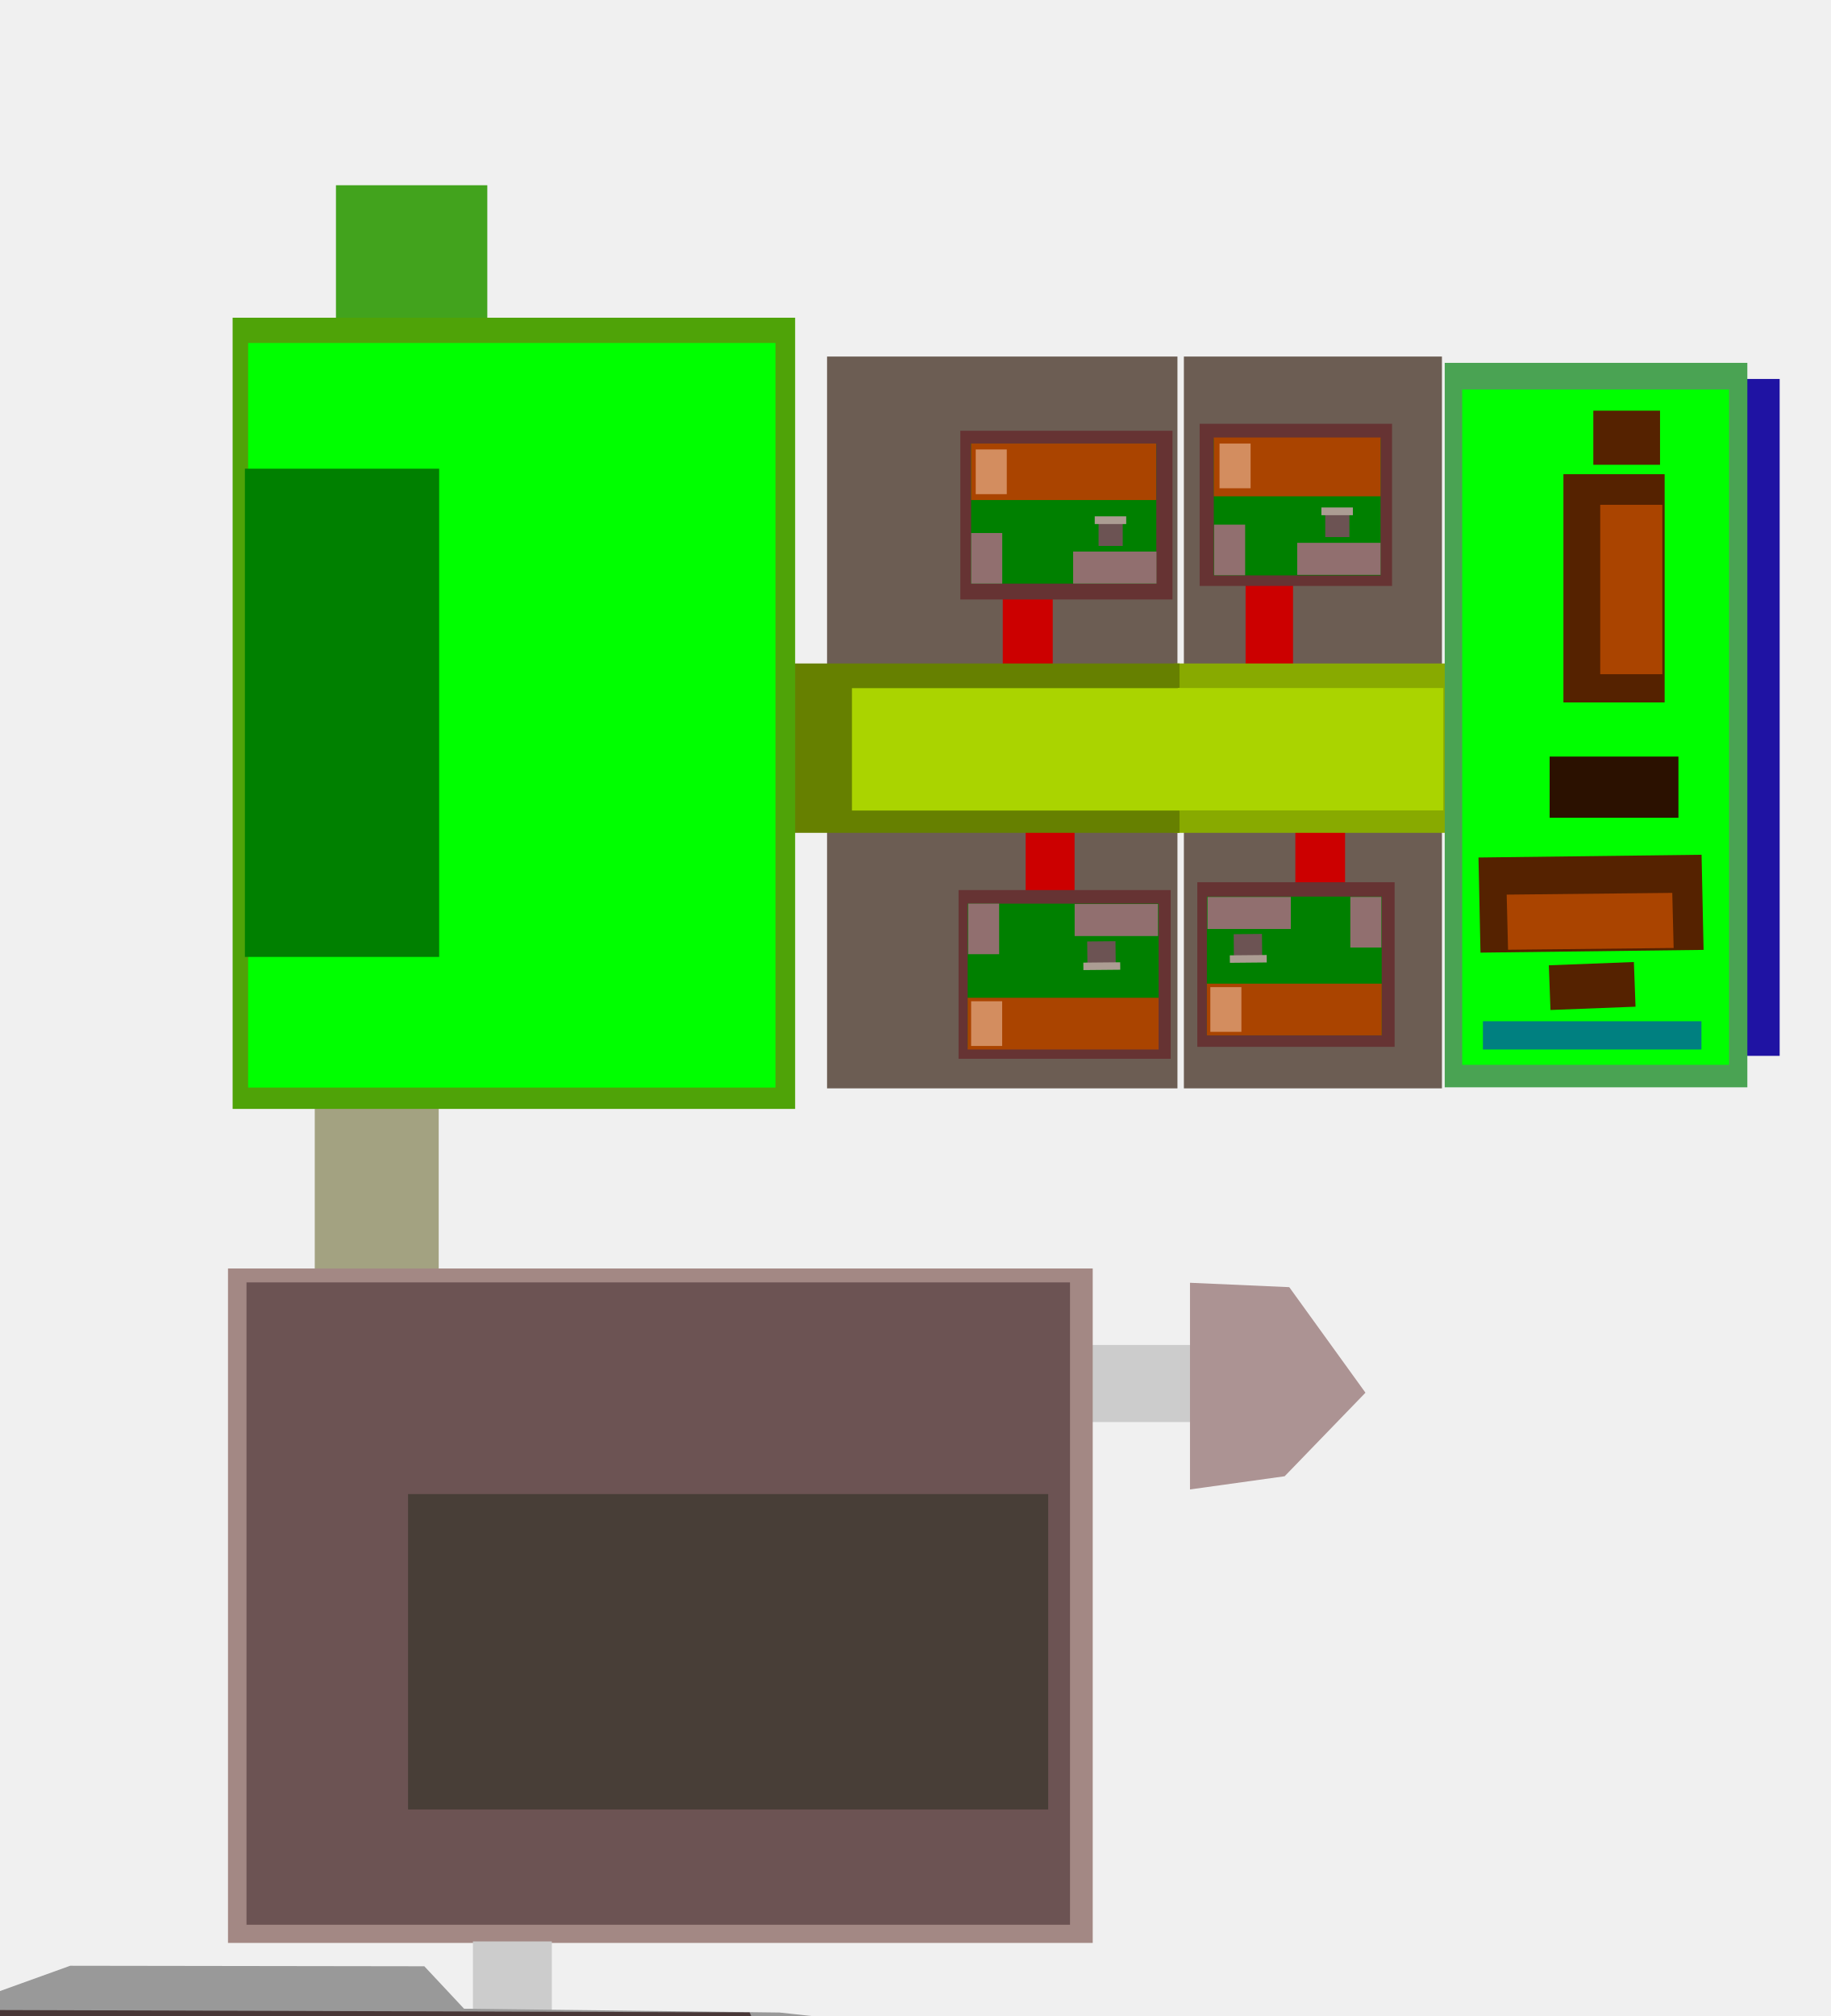
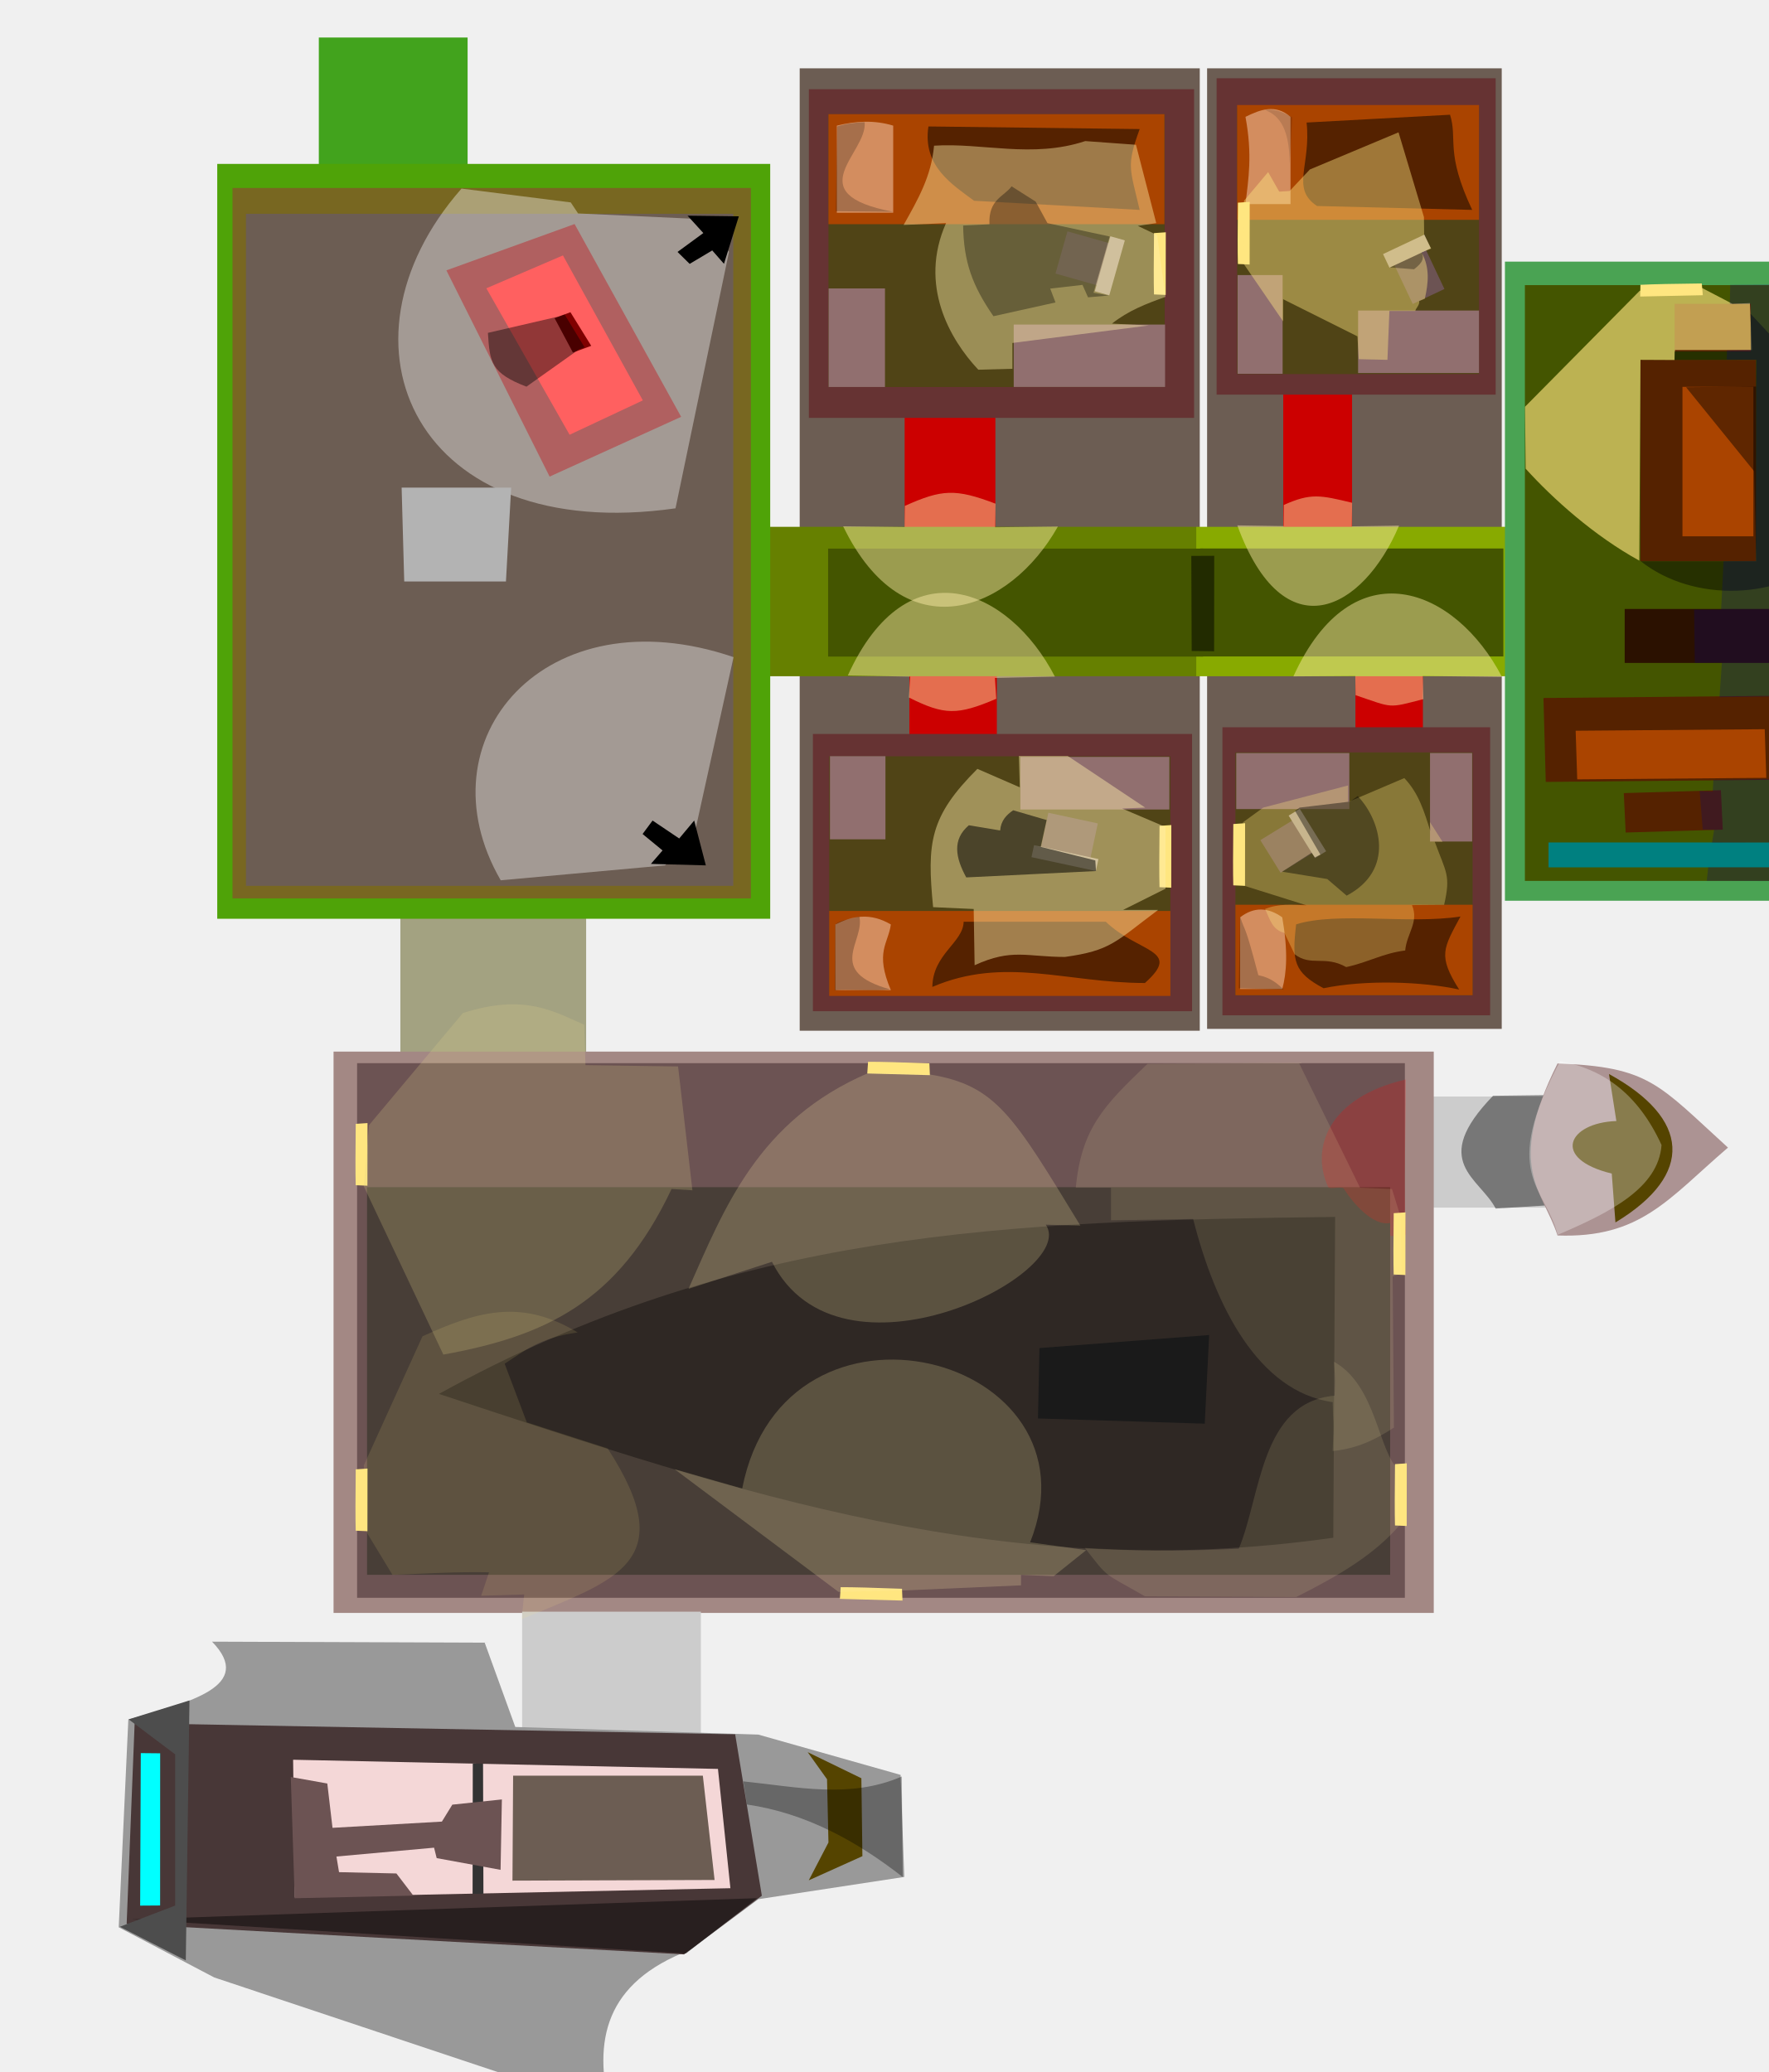
<svg xmlns="http://www.w3.org/2000/svg" height="100%" width="100%" version="1.1" id="svg2985">
  <defs id="defs3038" />
-   <path style="fill:#cccccc;stroke:none" d="M257.724 343.253L289.268 343.253L289.268 324.648L257.724 324.648L257.724 343.253" id="RLS BOHR 2-entry" />
-   <path id="RLS BOHR 2" d="M287.289 309.632L287.289 359.519L310.143 356.334L329.651 336.167L311.257 310.693L287.289 309.632" style="fill:#ac9393;stroke:none" />
-   <path style="fill:#a3a281;stroke:none" d="M75.99 306.563L105.911 306.563L105.911 266.113L75.99 266.113L75.99 306.563" id="hangar-entry" />
-   <path style="fill:#a38884;stroke:none" d="M55.044 468.978L263.806 468.978L263.806 306.188L55.044 306.188L55.044 468.978" id="hangar-walls" />
-   <path style="fill:#6c5353;stroke:none" d="M59.511 464.587L258.325 464.587L258.325 309.543L59.511 309.543L59.511 464.587" id="hangar" />
-   <path id="hangar-pit" d="M98.514 360.635L253.057 360.635L253.057 436.76L98.514 436.76L98.514 360.635" style="fill:#483e37;fill-opacity:1;fill-rule:nonzero;stroke:none" />
-   <path style="fill:#6c5d53;fill-opacity:1;fill-rule:nonzero;stroke:none" d="M285.816 86.062L348.112 86.062L348.112 262.706L285.816 262.706L285.816 86.062" id="dorms 2-shielding" />
-   <path id="dorms 1-shielding" d="M199.67 86.062L284.262 86.062L284.262 262.706L199.67 262.706L199.67 86.062" style="fill:#6c5d53;fill-opacity:1;fill-rule:nonzero;stroke:none" />
-   <path style="fill:#cc0000;stroke:none" d="M312.726 217.529L324.729 217.529L324.729 198.952L312.726 198.952L312.726 217.529" id="pod 4-entry" />
-   <path id="pod 2-entry" d="M247.61 219.702L259.424 219.702L259.424 198.958L247.61 198.958L247.61 219.702" style="fill:#cc0000;stroke:none" />
-   <path style="fill:#cc0000;stroke:none" d="M300.711 160.811L312.166 160.811L312.166 138.293L300.711 138.293L300.711 160.811" id="pod 3-entry" />
-   <path style="fill:#88aa00;stroke:none" d="M283.472 201.026L361.234 201.026L361.234 160.147L283.472 160.147L283.472 201.026" id="dorms 2" />
-   <path style="fill:#cccccc;stroke:none" d="M114.173 489.397L133.221 489.397L133.221 468.621L114.173 468.621L114.173 489.397" id="LSS DAEDALUS-entry" />
-   <path style="fill:#999999;stroke:none" d="M141.738 531.331L166.752 511.962L188.232 505.78L233.997 503.074L232.851 490.676L188.232 485.78L112.029 484.855L102.439 474.613L16.945 474.49L-9.304 483.946L-12.319 509.191L17.642 515.287" id="LSS DAEDALUS" />
-   <path style="fill:#1f13a3;stroke:none" d="M369.734 254.859L429.648 254.859L429.648 91.472L369.734 91.472L369.734 254.859" id="lounge-window" />
-   <path style="fill:#cc0000;stroke:none" d="M242.088 162.987L254.156 162.987L254.156 140.462L242.088 140.462L242.088 162.987" id="pod 1-entry" />
-   <path style="fill:#663333;stroke:none" d="M231.415 255.566L282.636 255.566L282.636 214.845L231.415 214.845L231.415 255.566" id="path3203" />
-   <path style="fill:#663333;stroke:none" d="M289.058 252.683L336.693 252.683L336.693 212.954L289.058 212.954L289.058 252.683" id="path3205" />
-   <path style="fill:#663333;stroke:none" d="M289.62 141.429L336.073 141.429L336.073 102.29L289.62 102.29L289.62 141.429" id="path3201" />
-   <path style="fill:#663333;stroke:none" d="M231.844 144.696L283.065 144.696L283.065 103.974L231.844 103.974L231.844 144.696" id="path3199" />
-   <path style="fill:#4aa353;stroke:none" d="M348.79 262.453L421.847 262.453L421.847 87.584L348.79 87.584L348.79 262.453" id="path3209" />
-   <path style="fill:#668000;stroke:none" d="M187.68 201.026L284.755 201.026L284.755 160.147L187.68 160.147L187.68 201.026" id="dorms 1" />
-   <path style="fill:#42a31d;stroke:none" d="M81.108 77.876L117.645 77.876L117.645 44.715L81.108 44.715L81.108 77.876" id="elevator 1" />
-   <path style="fill:#4fa308;stroke:none" d="M56.16 267.665L191.963 267.665L191.963 76.691L56.16 76.691L56.16 267.665" id="path3207" />
-   <path id="LSS DAEDALUS-windshield" d="M204.056 503.484L210.331 499.324L211.725 493.977L205.451 488.035L222.183 492.194L221.486 498.136L204.056 503.484" style="fill:#554400;stroke:none" />
-   <path id="main hall 1" d="M59.909 82.783L187.216 82.783L187.216 262.51L59.909 262.51L59.909 82.783" style="fill:#00ff00;fill-opacity:1;fill-rule:nonzero;stroke:none" />
-   <path style="fill:#008000;fill-opacity:1;fill-rule:nonzero;stroke:none" d="M59.121 113.131L106.023 113.131L106.023 230.979L59.121 230.979L59.121 113.131" id="main hall 1-generators" />
-   <path id="LSS DAEDALUS-hull" d="M-8.655 508.326L164.94 512.485L189.341 505.355L180.975 485.746L-8.655 485.152L-8.655 508.326" style="fill:#483737;stroke:none" />
-   <path id="pod 1" d="M234.45 107.077L279.153 107.077L279.153 140.873L234.45 140.873L234.45 107.077" style="fill:#008000;fill-opacity:1;fill-rule:nonzero;stroke:none" />
-   <path id="pod 3" d="M293.036 105.941L333.297 105.941L333.297 138.885L293.036 138.885L293.036 105.941" style="fill:#008000;fill-opacity:1;fill-rule:nonzero;stroke:none" />
-   <path id="pod 2" d="M233.617 218.119L279.708 218.119L279.708 252.766L233.617 252.766L233.617 218.119" style="fill:#008000;fill-opacity:1;fill-rule:nonzero;stroke:none" />
-   <path id="pod 4" d="M291.37 216.415L333.575 216.415L333.575 249.926L291.37 249.926L291.37 216.415" style="fill:#008000;fill-opacity:1;fill-rule:nonzero;stroke:none" />
-   <path id="lounge" d="M353.011 94.014L417.428 94.014L417.428 257.026L353.011 257.026L353.011 94.014" style="fill:#00ff00;fill-opacity:1;fill-rule:nonzero;stroke:none" />
-   <path id="lounge-sofa1" d="M377.445 114.461L401.879 114.461L401.879 169.556L377.445 169.556L377.445 114.461" style="fill:#552200;fill-opacity:1;fill-rule:nonzero;stroke:none" />
-   <path id="lounge-cushion1" d="M386.33 121.845L401.324 121.845L401.324 162.74L386.33 162.74L386.33 121.845" style="fill:#aa4400;fill-opacity:1;fill-rule:nonzero;stroke:none" />
-   <path id="lounge-desk" d="M374.113 182.62L405.211 182.62L405.211 197.388L374.113 197.388L374.113 182.62" style="fill:#2b1100;fill-opacity:1;fill-rule:nonzero;stroke:none" />
-   <path id="lounge-side desk1" d="M384.664 99.126L400.769 99.126L400.769 112.189L384.664 112.189L384.664 99.126" style="fill:#552200;fill-opacity:1;fill-rule:nonzero;stroke:none" />
-   <path id="lounge-screen" d="M358.009 246.507L410.764 246.507L410.764 253.323L358.009 253.323L358.009 246.507" style="fill:#008080;fill-opacity:1;fill-rule:nonzero;stroke:none" />
-   <path id="lounge-sofa2" d="M410.796 206.316L411.281 229.277L357.422 229.943L356.937 206.983L410.796 206.316" style="fill:#552200;fill-opacity:1;fill-rule:nonzero;stroke:none" />
-   <path id="lounge-cushion2" d="M403.722 215.522L404.054 228.826L364.076 229.244L363.744 215.941L403.722 215.522" style="fill:#aa4400;fill-opacity:1;fill-rule:nonzero;stroke:none" />
-   <path id="lounge-side desk2" d="M394.454 232.21L394.852 242.994L374.32 243.788L373.921 233.003L394.454 232.21" style="fill:#552200;fill-opacity:1;fill-rule:nonzero;stroke:none" />
-   <path id="pod 2-bed" d="M233.617 240.841L279.708 240.841L279.708 253.323L233.617 253.323L233.617 240.841" style="fill:#aa4400;fill-opacity:1;fill-rule:nonzero;stroke:none" />
-   <path id="pod 1-bed" d="M234.45 107.066L279.118 107.066L279.118 120.697L234.45 120.697L234.45 107.066" style="fill:#aa4400;fill-opacity:1;fill-rule:nonzero;stroke:none" />
-   <path id="pod 3-bed" d="M293.036 105.604L333.297 105.604L333.297 119.803L293.036 119.803L293.036 105.604" style="fill:#aa4400;fill-opacity:1;fill-rule:nonzero;stroke:none" />
-   <path id="pod 4-bed" d="M291.37 237.433L333.575 237.433L333.575 249.915L291.37 249.915L291.37 237.433" style="fill:#aa4400;fill-opacity:1;fill-rule:nonzero;stroke:none" />
-   <path id="pod 1-pillow" d="M235.56 108.486L243.057 108.486L243.057 119.278L235.56 119.278L235.56 108.486" style="fill:#d38d5f;fill-opacity:1;fill-rule:nonzero;stroke:none" />
-   <path id="pod 3-pillow" d="M294.424 107.066L301.921 107.066L301.921 117.858L294.424 117.858L294.424 107.066" style="fill:#d38d5f;fill-opacity:1;fill-rule:nonzero;stroke:none" />
-   <path id="pod 2-pillow" d="M234.45 241.679L241.947 241.679L241.947 252.471L234.45 252.471L234.45 241.679" style="fill:#d38d5f;fill-opacity:1;fill-rule:nonzero;stroke:none" />
-   <path id="pod 4-pillow" d="M292.203 238.271L299.7 238.271L299.7 249.063L292.203 249.063L292.203 238.271" style="fill:#d38d5f;fill-opacity:1;fill-rule:nonzero;stroke:none" />
-   <path id="pod 1-desk" d="M259.08 133.133L279.205 133.133L279.205 140.864L259.08 140.864L259.08 133.133" style="fill:#916f6f;fill-opacity:1;fill-rule:nonzero;stroke:none" />
-   <path id="pod 3-desk" d="M313.171 131.024L333.295 131.024L333.295 138.755L313.171 138.755L313.171 131.024" style="fill:#916f6f;fill-opacity:1;fill-rule:nonzero;stroke:none" />
-   <path id="pod 2-desk" d="M259.443 218.21L279.568 218.21L279.568 225.942L259.443 225.942L259.443 218.21" style="fill:#916f6f;fill-opacity:1;fill-rule:nonzero;stroke:none" />
-   <path id="pod 4-desk" d="M291.513 216.506L311.638 216.506L311.638 224.238L291.513 224.238L291.513 216.506" style="fill:#916f6f;fill-opacity:1;fill-rule:nonzero;stroke:none" />
-   <path id="pod 1-cushion" d="M265.22 125.355L271.051 125.355L271.051 131.775L265.22 131.775L265.22 125.355" style="fill:#6c5353;fill-opacity:1;fill-rule:nonzero;stroke:none" />
-   <path id="pod 1-back support" d="M264.292 124.63L271.89 124.63L271.89 126.494L264.292 126.494L264.292 124.63" style="fill:#ac9d93;fill-opacity:1;fill-rule:nonzero;stroke:none" />
-   <path id="pod 3-cushion" d="M319.94 123.22L325.771 123.22L325.771 129.64L319.94 129.64L319.94 123.22" style="fill:#6c5353;fill-opacity:1;fill-rule:nonzero;stroke:none" />
-   <path id="pod 3-back support" d="M319.012 122.495L326.611 122.495L326.611 124.359L319.012 124.359L319.012 122.495" style="fill:#ac9d93;fill-opacity:1;fill-rule:nonzero;stroke:none" />
-   <path id="pod 2-cushion" d="M269.364 233.382L262.534 233.447L262.471 227.248L269.301 227.184L269.364 233.382" style="fill:#6c5353;fill-opacity:1;fill-rule:nonzero;stroke:none" />
-   <path id="pod 2-back support" d="M270.458 234.072L261.558 234.156L261.54 232.356L270.44 232.272L270.458 234.072" style="fill:#ac9d93;fill-opacity:1;fill-rule:nonzero;stroke:none" />
-   <path id="pod 4-cushion" d="M304.729 231.626L297.898 231.69L297.836 225.491L304.666 225.427L304.729 231.626" style="fill:#6c5353;fill-opacity:1;fill-rule:nonzero;stroke:none" />
-   <path id="pod 4-back support" d="M305.822 232.315L296.922 232.399L296.904 230.599L305.804 230.516L305.822 232.315" style="fill:#ac9d93;fill-opacity:1;fill-rule:nonzero;stroke:none" />
-   <path id="pod 1-locker" d="M234.466 128.658L241.963 128.658L241.963 140.87L234.466 140.87L234.466 128.658" style="fill:#916f6f;fill-opacity:1;fill-rule:nonzero;stroke:none" />
-   <path id="pod 3-locker" d="M293.11 126.637L300.607 126.637L300.607 138.849L293.11 138.849L293.11 126.637" style="fill:#916f6f;fill-opacity:1;fill-rule:nonzero;stroke:none" />
-   <path id="pod 4-locker" d="M325.996 216.501L333.493 216.501L333.493 228.713L325.996 228.713L325.996 216.501" style="fill:#916f6f;fill-opacity:1;fill-rule:nonzero;stroke:none" />
-   <path id="pod 2-locker" d="M233.718 218.108L241.215 218.108L241.215 230.32L233.718 230.32L233.718 218.108" style="fill:#916f6f;fill-opacity:1;fill-rule:nonzero;stroke:none" />
-   <path id="LSS DAEDALUS-cargo area" d="M42.362 488.836L42.919 505.557L179.481 504.443L175.579 489.95L42.362 488.836" style="fill:#f4d7d7;stroke:none" />
-   <path id="dorms 1-floor" d="M205.679 166.104L284.968 166.104L284.968 195.646L205.679 195.646L205.679 166.104" style="fill:#aad400;fill-opacity:1;fill-rule:nonzero;stroke:none" />
-   <path id="dorms 2-floor" d="M284.353 166.073L348.454 166.073L348.454 195.615L284.353 195.615L284.353 166.073" style="fill:#aad400;fill-opacity:1;fill-rule:nonzero;stroke:none" />
+   <path style="fill:#cccccc;stroke:none" d="M 599.166,516.304 670.226,516.304 670.226,468.811 599.166,468.811 599.166,516.304" id="RLS BOHR 2-entry" />
+   <path style="opacity:0.417;fill:#000000;stroke:none" d="M 660.235,468.212 661.907,515.312 639.332,516.705 C 632.492,503.48 610.761,496.807 638.218,468.491 z" id="RLS BOHR 2-shadow" />
+   <path id="RLS BOHR 2" d="M 665.77,454.673 C 643.423,499.354 659.674,509.203 665.77,528.217 701.343,529.466 713.051,512.594 738.637,490.639 708.723,463.455 705.144,456.12 665.77,454.673" style="fill:#ac9393;stroke:none" />
+   <path style="fill:#a3a281;stroke:none" d="M 171.133,450.149 250.547,450.149 250.547,390.518 171.133,390.518 171.133,450.149" id="hangar-entry" />
+   <path style="fill:#a38884;stroke:none" d="M 142.58,689.584 612.868,689.584 612.868,449.596 142.58,449.596 142.58,689.584" id="hangar-walls" />
+   <path style="fill:#6c5353;stroke:none" d="M 152.642,683.111 600.52,683.111 600.52,454.543 152.642,454.543 152.642,683.111" id="hangar" />
+   <path id="hangar-pit" d="M 156.897,507.567 594.227,507.567 594.227,673.302 156.897,673.302 156.897,507.567" style="fill:#483e37;fill-opacity:1;fill-rule:nonzero;stroke:none" />
+   <path style="opacity:0.211;fill:#ff0000;stroke:none" d="M 600.872,461.523 C 567.675,469.233 560.135,490.932 567.707,507.433 568.31,508.748 573.608,506.964 574.398,508.203 578.3,514.324 586.839,524.38 594.234,522.86 594.344,524.359 594.088,526.47 594.272,528.178 594.525,528.926 599.175,527.815 600.872,527.853 600.11,505.381 600.872,483.625 600.872,461.523 z" id="hangar-pod-light" />
+   <path style="fill:#6c5d53;fill-opacity:1;fill-rule:nonzero;stroke:none" d="M 515.986,29.211 641.923,29.211 641.923,439.886 515.986,439.886 515.986,29.211" id="dorms 2-shielding" />
+   <path id="dorms 1-shielding" d="M 341.834,29.211 512.844,29.211 512.844,440.674 341.834,440.674 341.834,29.211" style="fill:#6c5d53;fill-opacity:1;fill-rule:nonzero;stroke:none" />
+   <path style="fill:#cc0000;stroke:none" d="M 579.395,319.126 608.227,319.126 608.227,285.874 579.395,285.874 579.395,319.126" id="pod 4-entry" />
+   <path id="pod 2-entry" d="M 388.726,320.754 426.109,320.754 426.109,285.884 388.726,285.884 388.726,320.754" style="fill:#cc0000;stroke:none" />
+   <path style="fill:#cc0000;stroke:none" d="M 548.531,226.801 577.949,226.801 577.949,157.89 548.531,157.89 548.531,226.801" id="pod 3-entry" />
+   <path style="fill:#88aa00;stroke:none" d="M 511.248,289.114 668.45,289.114 668.45,225.239 511.248,225.239 511.248,289.114" id="dorms 2" />
+   <path style="fill:#cccccc;stroke:none" d="M 223.185,743.874 299.602,743.874 299.602,689.058 223.185,689.058 223.185,743.874" id="LSS DAEDALUS-entry" />
+   <path style="fill:#999999;stroke:none" d="M 260.762,901.903 C 253.5,872.551 258.474,847.555 294.861,833.739 L 324.143,811.984 386.531,802.463 384.968,758.833 324.143,741.602 220.262,738.346 207.188,702.304 90.642,701.871 C 109.044,720.79 81.3,727.8 54.858,735.146 L 50.748,823.988 91.593,845.443 260.762,901.903" id="LSS DAEDALUS" />
+   <path style="fill:#1f13a3;stroke:none" d="M 685.635,373.232 806.754,373.232 806.754,117.93 685.635,117.93 685.635,373.232" id="lounge-window" />
+   <path style="fill:#cc0000;stroke:none" d="M 386.691,227.284 425.487,227.284 425.487,164.05 386.691,164.05 386.691,227.284" id="pod 1-entry" />
+   <path style="fill:#663333;stroke:none" d="M 347.48,432.323 509.558,432.323 509.558,313.796 347.48,313.796 347.48,432.323" id="path3203" />
+   <path style="fill:#663333;stroke:none" d="M 522.54,434.078 636.968,434.078 636.968,310.937 522.54,310.937 522.54,434.078" id="path3205" />
+   <path style="fill:#663333;stroke:none" d="M 520.051,168.728 639.34,168.728 639.34,33.453 520.051,33.453 520.051,168.728" id="path3201" />
+   <path style="fill:#663333;stroke:none" d="M 345.757,178.659 510.425,178.659 510.425,38.14 345.757,38.14 345.757,178.659" id="path3199" />
+   <path style="fill:#4aa353;stroke:none" d="M 643.294,385.1 790.985,385.1 790.985,111.855 643.294,111.855 643.294,385.1" id="lounge-hull" />
+   <path style="fill:#668000;stroke:none" d="M 323.391,289.114 511.346,289.114 511.346,225.239 323.391,225.239 323.391,289.114" id="dorms 1" />
+   <path style="fill:#42a31d;stroke:none" d="M 136.284,72.083 199.879,72.083 199.879,16.043 136.284,16.043 136.284,72.083" id="elevator-shaft-1" />
+   <path style="fill:#4fa308;stroke:none" d="M 92.863,392.805 329.23,392.805 329.23,70.08 92.863,70.08 92.863,392.805" id="main hall 1-walls" />
+   <path id="LSS DAEDALUS-windshield" d="M 345.715,803.905 354.129,787.734 353.522,760.693 345.247,749.118 368.196,760.272 368.639,793.585 345.715,803.905" style="fill:#554400;stroke:none" />
+   <path id="main hall 1" d="M 99.388,80.374 320.966,80.374 320.966,384.093 99.388,384.093 99.388,80.374" style="fill:#786721;fill-opacity:1;fill-rule:nonzero;stroke:none" />
+   <path style="fill:#6c5d53;fill-opacity:1;fill-rule:nonzero;stroke:none" d="M 105.132,91.407 313.443,91.407 313.443,378.73 105.132,378.73 105.132,91.407" id="main hall 1-generators" />
+   <path style="opacity:0.376;fill:#ffffff;stroke:none" d="M 296.737,357.13 313.559,280.949 C 233.263,253.557 179.216,316.136 214.034,376.355 L 284.283,369.985 z" id="main hall 1-spotlight2-flash" />
+   <path id="LSS DAEDALUS-hull" d="M 292.391,835.583 325.655,810.489 314.25,741.482 57.555,736.744 54.141,822.582" style="fill:#483737;stroke:none" />
+   <path id="pod 1" d="M 354.135,48.85 497.849,48.85 497.849,165.468 354.135,165.468 354.135,48.85" style="fill:#504416;fill-opacity:1;fill-rule:nonzero;stroke:none" />
+   <path id="pod 3" d="M 528.823,46.072 632.211,46.072 632.211,159.935 528.823,159.935 528.823,46.072" style="fill:#504416;fill-opacity:1;fill-rule:nonzero;stroke:none" />
+   <path id="pod 2" d="M 354.447,323.327 500.294,323.327 500.294,424.174 354.447,424.174 354.447,323.327" style="fill:#504416;fill-opacity:1;fill-rule:nonzero;stroke:none" />
+   <path id="pod 4" d="M 528.095,321.666 629.477,321.666 629.477,425.533 528.095,425.533 528.095,321.666" style="fill:#504416;fill-opacity:1;fill-rule:nonzero;stroke:none" />
+   <path id="lounge" d="M 651.827,121.901 782.052,121.901 782.052,376.619 651.827,376.619 651.827,121.901" style="fill:#445500;fill-opacity:1;fill-rule:nonzero;stroke:none" />
+   <path id="lounge-sofa1" d="M 701.222,153.852 750.618,153.852 750.618,239.941 701.222,239.941 701.222,153.852" style="fill:#552200;fill-opacity:1;fill-rule:nonzero;stroke:none" />
+   <path id="lounge-cushion1" d="M 719.184,165.389 749.495,165.389 749.495,229.291 719.184,229.291 719.184,165.389" style="fill:#aa4400;fill-opacity:1;fill-rule:nonzero;stroke:none" />
+   <path id="lounge-desk" d="M 694.486,260.354 757.354,260.354 757.354,283.43 694.486,283.43 694.486,260.354" style="fill:#2b1100;fill-opacity:1;fill-rule:nonzero;stroke:none" />
+   <path id="lounge-side desk1" d="M 715.816,129.889 748.373,129.889 748.373,150.302 715.816,150.302 715.816,129.889" style="fill:#552200;fill-opacity:1;fill-rule:nonzero;stroke:none" />
+   <path id="lounge-screen" d="M 661.93,360.182 768.58,360.182 768.58,370.832 661.93,370.832 661.93,360.182" style="fill:#008080;fill-opacity:1;fill-rule:nonzero;stroke:none" />
+   <path id="lounge-sofa2" d="M 768.644,297.381 769.624,333.259 660.743,334.3 659.763,298.423 768.644,297.381" style="fill:#552200;fill-opacity:1;fill-rule:nonzero;stroke:none" />
+   <path id="lounge-cushion2" d="M 754.342,311.766 755.014,332.554 674.195,333.208 673.524,312.42 754.342,311.766" style="fill:#aa4400;fill-opacity:1;fill-rule:nonzero;stroke:none" />
+   <path id="lounge-side desk2" d="M 735.606,337.842 736.412,354.693 694.904,355.933 694.099,339.082 735.606,337.842" style="fill:#552200;fill-opacity:1;fill-rule:nonzero;stroke:none" />
+   <path id="pod 2-bed" d="M 354.447,389.464 500.294,389.464 500.294,425.793 354.447,425.793 354.447,389.464" style="fill:#aa4400;fill-opacity:1;fill-rule:nonzero;stroke:none" />
+   <path id="pod 1-bed" d="M 354.135,48.809 497.737,48.809 497.737,95.848 354.135,95.848 354.135,48.809" style="fill:#aa4400;fill-opacity:1;fill-rule:nonzero;stroke:none" />
+   <path id="pod 3-bed" d="M 528.823,44.904 632.211,44.904 632.211,93.983 528.823,93.983 528.823,44.904" style="fill:#aa4400;fill-opacity:1;fill-rule:nonzero;stroke:none" />
+   <path id="pod 4-bed" d="M 528.095,386.811 629.477,386.811 629.477,425.497 528.095,425.497 528.095,386.811" style="fill:#aa4400;fill-opacity:1;fill-rule:nonzero;stroke:none" />
+   <path id="pod 1-pillow" d="M 357.705,53.709 C 365.739,51.704 373.773,51.265 381.806,53.709 L 381.806,90.949 357.705,90.949 357.705,53.709" style="fill:#d38d5f;fill-opacity:1;fill-rule:nonzero;stroke:none" />
+   <path id="pod 3-pillow" d="M 532.388,49.958 C 538.805,46.79 545.223,44.356 551.64,49.958 L 551.64,87.258 532.388,87.258 C 533.626,76.475 535.439,66.459 532.388,49.958" style="fill:#d38d5f;fill-opacity:1;fill-rule:nonzero;stroke:none" />
+   <path id="pod 2-pillow" d="M 357.083,395.246 C 364.373,391.541 372.037,390.085 380.805,395.246 379.689,403.486 373.863,407.016 380.805,423.313 L 357.083,423.313 357.083,395.246" style="fill:#d38d5f;fill-opacity:1;fill-rule:nonzero;stroke:none" />
+   <path id="pod 4-pillow" d="M 530.096,392.194 C 536.099,387.568 542.102,387.904 548.104,392.194 550.621,406.609 550.03,415.845 548.104,422.856 L 530.096,422.856 530.096,392.194" style="fill:#d38d5f;fill-opacity:1;fill-rule:nonzero;stroke:none" />
+   <path id="pod 1-desk" d="M 433.318,138.759 498.015,138.759 498.015,165.437 433.318,165.437 433.318,138.759" style="fill:#916f6f;fill-opacity:1;fill-rule:nonzero;stroke:none" />
+   <path id="pod 3-desk" d="M 580.528,132.765 632.206,132.765 632.206,159.487 580.528,159.487 580.528,132.765" style="fill:#916f6f;fill-opacity:1;fill-rule:nonzero;stroke:none" />
+   <path id="pod 2-desk" d="M 436.17,323.592 499.849,323.592 499.849,346.096 436.17,346.096 436.17,323.592" style="fill:#916f6f;fill-opacity:1;fill-rule:nonzero;stroke:none" />
+   <path id="pod 4-desk" d="M 528.438,321.948 576.78,321.948 576.78,345.911 528.438,345.911 528.438,321.948" style="fill:#916f6f;fill-opacity:1;fill-rule:nonzero;stroke:none" />
+   <path id="pod 1-cushion" d="M 477.599,104.95 472.492,122.988 451.178,116.953 456.285,98.915 477.599,104.95" style="fill:#6c5353;fill-opacity:1;fill-rule:nonzero;stroke:none" />
+   <path id="pod 1-back support" d="M 480.818,102.762 474.163,126.266 467.975,124.514 474.63,101.01 480.818,102.762" style="fill:#ac9d93;fill-opacity:1;fill-rule:nonzero;stroke:none" />
+   <path id="pod 3-cushion" d="M 594.416,109.881 607.958,103.49 617.428,123.557 603.885,129.947 594.416,109.881" style="fill:#6c5353;fill-opacity:1;fill-rule:nonzero;stroke:none" />
+   <path id="pod 3-back support" d="M 591.192,108.632 608.839,100.305 611.588,106.131 593.942,114.458 591.192,108.632" style="fill:#ac9d93;fill-opacity:1;fill-rule:nonzero;stroke:none" />
+   <path id="pod 2-cushion" d="M 465.503,369.687 444.374,365.137 448.131,347.489 469.26,352.039 465.503,369.687" style="fill:#6c5353;fill-opacity:1;fill-rule:nonzero;stroke:none" />
+   <path id="pod 2-back support" d="M 468.44,372.403 440.908,366.475 441.999,361.351 469.531,367.279 468.44,372.403" style="fill:#ac9d93;fill-opacity:1;fill-rule:nonzero;stroke:none" />
+   <path id="pod 4-cushion" d="M 555.115,349.135 563.77,363.076 547.403,373.139 538.749,359.199 555.115,349.135" style="fill:#6c5353;fill-opacity:1;fill-rule:nonzero;stroke:none" />
+   <path id="pod 4-back support" d="M 555.587,345.782 566.864,363.946 562.112,366.868 550.835,348.703 555.587,345.782" style="fill:#ac9d93;fill-opacity:1;fill-rule:nonzero;stroke:none" />
+   <path id="pod 1-locker" d="M 354.187,123.318 378.288,123.318 378.288,165.457 354.187,165.457 354.187,123.318" style="fill:#916f6f;fill-opacity:1;fill-rule:nonzero;stroke:none" />
+   <path id="pod 3-locker" d="M 529.013,117.602 548.264,117.602 548.264,159.81 529.013,159.81 529.013,117.602" style="fill:#916f6f;fill-opacity:1;fill-rule:nonzero;stroke:none" />
+   <path id="pod 4-locker" d="M 611.272,321.933 629.28,321.933 629.28,359.783 611.272,359.783 611.272,321.933" style="fill:#916f6f;fill-opacity:1;fill-rule:nonzero;stroke:none" />
+   <path id="pod 2-locker" d="M 354.768,323.294 378.49,323.294 378.49,358.839 354.768,358.839 354.768,323.294" style="fill:#916f6f;fill-opacity:1;fill-rule:nonzero;stroke:none" />
+   <path id="LSS DAEDALUS-cargo area" d="M 125.291,752.355 126.051,811.202 312.214,807.279 306.895,756.278 125.291,752.355" style="fill:#f4d7d7;stroke:none" />
+   <path id="dorms 1-floor" d="M 353.982,234.547 514.273,234.547 514.273,280.708 353.982,280.708 353.982,234.547" style="fill:#445500;fill-opacity:1;fill-rule:nonzero;stroke:none" />
+   <path id="dorms 2-floor" d="M 513.029,234.498 642.614,234.498 642.614,280.66 513.029,280.66 513.029,234.498" style="fill:#445500;fill-opacity:1;fill-rule:nonzero;stroke:none" />
+   <path style="fill:#00ffff;stroke:none" d="M 60.184,749.526 59.909,814.726 68.441,814.665 68.463,749.605" id="LSS DAEDALUS-glare" />
+   <path style="opacity:0.33;fill:#000000;fill-opacity:1;stroke:none" d="M 317.739,761.604 319.248,771.481 C 344.359,775.17 365.936,786.936 385.861,802.479 L 385.467,759.518 C 363.418,769.166 340.493,763.943 317.739,761.604" id="LSS DAEDALUS-shadow2" />
+   <path style="opacity:0.44;fill:#000000;stroke:none" d="M 56.362,820.609 293.239,835.192 323.587,811.544 56.362,820.609" id="LSS DAEDALUS-shadow1" />
+   <path style="opacity:0.349;fill:#000000;fill-opacity:1;stroke:none" d="M 187.61,595.95 C 314.821,525.691 430.602,522.013 570.712,520.276 L 569.923,657.436 C 429.855,677.339 317.758,638.97 187.61,595.95" id="hangar-shaft" />
+   <path style="fill:#552200;stroke:none" d="M 396.865,54.067 C 394.225,71.124 407.305,79.052 416.374,85.839 L 487.163,89.741 C 482.956,71.795 481.403,71.023 487.163,55.182 z" id="pod 1-sheet" />
+   <path style="fill:#552200;stroke:none" d="M 558.51,52.395 C 560.485,70.719 551.593,80.509 562.969,88.068 L 629.299,89.741 C 617.612,64.949 623.167,59.598 619.823,49.051 z" id="pod 3-sheet" />
+   <path style="fill:#552200;stroke:none" d="M 398.538,421.948 C 398.705,407.906 411.738,402.988 411.915,394.078 L 472.671,394.078 C 486.807,407.613 505.587,405.882 489.393,420.276 455.685,420.236 429.447,408.702 398.538,421.948 z" id="pod 2-sheet" />
+   <path style="fill:#552200;stroke:none" d="M 554.051,395.193 C 552.179,410.871 553.004,415.704 565.756,422.506 583.596,418.822 607.832,419.602 623.725,423.063 614.429,408.454 617.077,405.394 624.283,391.849 602.202,395.254 571.518,389.696 554.051,395.193 z" id="pod 4-sheet" />
+   <path style="fill:#800000;stroke:none" d="M 190.814,115.59 245.612,95.783 291.158,178.207 234.937,203.764 z" id="main hall 1-carpet1" />
+   <path style="fill:#ff0000;stroke:none" d="M 207.894,123.258 240.63,109.201 274.79,171.178 243.477,185.874 z" id="main hall 1-carpet2" />
+   <path style="fill:#000000;stroke:none" d="M 278.233,369.346 301.718,369.985 296.737,350.817 290.332,358.484 278.945,350.817 274.675,356.567 283.215,363.596 z" id="main hall 1-lamp2" />
+   <path style="fill:#ffe680;stroke:none" d="M 498.326,99.312 493.29,99.654 C 493.152,111.524 493.131,120.683 493.28,125.875 L 498.292,126.091 z" id="pod 1-lamp" />
+   <path id="main hall 1-spotlight1-flash" d="M 300.719,93.729 247.106,91.255 243.975,86.543 197.274,80.629 C 138.805,147.273 177.892,233.091 288.752,217.329 L 311.616,107.677 z" style="opacity:0.376;fill:#ffffff;stroke:none" />
+   <path id="main hall 1-lamp1" d="M 309.468,112.794 315.815,92.484 293.894,92.208 300.64,99.636 289.609,107.712 294.797,112.818 304.452,107.069 z" style="fill:#000000;stroke:none" />
+   <path id="pod 3-lamp" d="M 534.193,86.306 529.157,86.647 C 529.019,98.517 528.998,107.676 529.146,112.869 L 534.158,113.084 z" style="fill:#ffe680;stroke:none" />
+   <path style="fill:#ffe680;stroke:none" d="M 500.691,352.743 495.655,353.085 C 495.517,364.955 495.496,374.113 495.645,379.306 L 500.657,379.521 z" id="pod 2-lamp" />
+   <path id="pod 4-lamp" d="M 532.222,351.955 527.186,352.296 C 527.048,364.166 527.027,373.325 527.176,378.518 L 532.188,378.733 z" style="fill:#ffe680;stroke:none" />
+   <path style="opacity:0.431;fill:#ffeeaa;stroke:none" d="M 494.643,100.519 486.366,96.578 494.249,95.395 485.578,61.894 463.9,60.317 C 441.212,67.832 419.693,60.923 399.262,62.288 398.119,75.285 392.465,85.114 386.255,96.184 L 404.386,95.395 C 392.654,121.829 405.934,145.03 418.18,158.063 L 432.763,157.669 432.763,146.633 491.096,139.145 475.33,138.356 C 482.284,132.806 489.965,129.864 498.19,126.926 z" id="pod 1-spot" />
+   <path style="opacity:0.335;fill:#000000;stroke:none;stroke-width:1px;stroke-linecap:butt;stroke-linejoin:miter;stroke-opacity:1" d="M 474.345,101.11 447.741,95.395 442.704,86.195 432.406,79.658 C 429.225,84.054 422.436,85.208 422.954,95.878 L 411.698,96.427 C 411.945,111.9 415.514,121.944 424.65,135.195 L 451.173,129.311 448.923,123.379 462.718,121.803 465.083,127.123 473.951,126.335 467.424,125.165 z" id="pod 1-shadow" />
+   <path style="opacity:0.436;fill:#ffe680;stroke:none" d="M 531.755,85.839 542.067,73.576 546.805,81.937 551.264,81.658 559.904,72.461 597.806,56.576 608.676,92.806 608.758,100.401 611.777,106.318 607.648,107.857 C 611.271,114.359 610.578,121.017 609.056,127.703 L 606.666,128.69 C 606.836,130.557 605.23,131.654 604.983,132.939 L 593.905,132.939 593.069,153.841 580.806,153.562 580.248,143.808 548.477,127.922 548.477,137.398 531.476,112.594 z" id="pod 3-spot" />
+   <path style="opacity:0.326;fill:#000000;stroke:none" d="M 594.114,114.336 604.446,115.123 C 608.76,111.783 608.46,110.26 607.856,107.955 z" id="pod 3-shadow" />
+   <path style="fill:#800000;stroke:none" d="M 243.833,133.481 237.072,136.037 244.9,150.732 252.728,147.857 z" id="main hall 1-box" />
+   <path style="opacity:0.431;fill:#000000;stroke:none" d="M 241.342,134.439 238.478,135.385 208.56,142.314 C 209.342,155.056 209.972,159.516 225.034,165.312 L 247.373,149.44 249.882,148.496 z" id="main hall 1-shadow" />
+   <path style="opacity:0.454;fill:#ffeeaa;fill-opacity:1;stroke:none" d="M 498.19,353.556 479.666,345.673 489.519,345.279 456.412,323.207 435.522,323.207 435.917,336.608 417.786,328.725 C 397.348,349.167 396.178,360.28 398.868,387.846 L 416.21,388.634 416.604,412.676 C 432.598,405.347 438.851,409.129 455.229,409.129 474.959,406.381 476.787,402.643 495.037,389.028 L 480.06,389.028 498.19,379.963 z" id="pod 2-spot" />
+   <path style="opacity:0.532;fill:#000000;stroke:none" d="M 447.379,350.602 433.096,346.421 C 430.193,348.405 427.844,350.865 427.522,355.061 L 414.145,352.831 C 406.895,358.973 408.456,366.768 413.03,375.127 L 468.492,372.408 468.194,367.862 441.945,361.331 444.871,362.028 z" id="pod 2-shadow" />
+   <path style="opacity:0.211;fill:#000000;fill-opacity:1;stroke:none" d="M 357.848,54.067 C 360.783,53.088 364.555,52.423 369.59,52.232 371.017,65.351 340.69,82.766 381.709,90.529 L 357.29,90.298 z" id="pod 1-pillowshadow" />
+   <path style="opacity:0.128;fill:#000000;stroke:none" d="M 551.264,70.232 C 551.27,52.496 545.211,48.882 540.673,46.961 545.444,46.562 548.393,47.951 552.379,50.166 z" id="pod 3-pillowshadow" />
+   <path style="opacity:0.239;fill:#000000;fill-opacity:1;stroke:none" d="M 356.995,395.356 C 358.376,393.787 361.249,393.293 367.323,391.849 369.846,402.441 352.573,415.211 380.493,423.007 374.057,423.823 360.768,422.778 356.831,423.392 z" id="pod 2-pillowshadow" />
+   <path style="opacity:0.216;fill:#000000;stroke:none" d="M 530.083,391.849 C 532.471,399.305 531.771,393.635 537.886,416.932 543.179,417.982 546.025,420.5 548.742,423.097 L 529.525,422.506 z" id="pod 4-pillowshadow" />
+   <path style="opacity:0.321;fill:#ffe680;stroke:none" d="M 531.298,351.585 539.969,345.279 576.23,335.819 576.23,342.914 600.272,332.666 C 606.474,339.146 608.793,347.012 611.406,355.329 L 611.23,351.469 616.629,359.911 613.279,359.862 C 618.173,373.139 620.207,374.218 617.292,386.85 L 603.565,386.966 C 606.629,394.345 601.316,399.015 600.666,406.37 590.978,407.592 584.978,411.421 575.441,413.465 566.306,408.295 560.362,413.385 553.37,407.947 L 549.034,398.881 C 543.733,397.402 542.981,393.303 540.757,388.634 546.634,386.244 552.313,386.82 558.493,387.057 L 530.904,378.386 z" id="pod 4-spot" />
+   <path style="opacity:0.404;fill:#000000;stroke:none" d="M 548.049,372.671 567.362,375.824 575.638,382.919 C 596.409,371.985 590.188,350.689 580.368,340.352 L 577.018,342.717 555.537,345.279 553.567,346.658 564.406,365.38 562.041,366.562 560.661,364.591 z" id="pod 4-shadow" />
+   <path style="opacity:0.463;fill:#ffeeaa;stroke:none" d="M 362.403,288.798 C 387.793,232.908 431.208,251.228 450.933,289.288 L 425.293,289.846 425.85,298.764 C 409.246,305.82 403.779,305.844 388.504,298.206 L 389.062,289.288 z" id="dorms 1-spot2" />
+   <path id="dorms 1-spot1" d="M 360.403,225.003 C 386.761,279.343 431.76,261.533 452.207,225.106 L 425.39,225.425 425.55,215.346 C 408.319,208.804 402.645,209.2 386.794,216.28 L 386.675,225.315 z" style="opacity:0.463;fill:#ffeeaa;stroke:none" />
+   <path id="dorms 2-spot2" d="M 552.87,289.192 C 578.26,233.302 622.307,251.357 642.032,289.418 L 608.17,289 608.449,298.893 C 593.061,302.909 595.613,302.674 579.464,297.221 L 579.332,288.993 z" style="opacity:0.463;fill:#ffeeaa;stroke:none" />
+   <path style="opacity:0.463;fill:#ffeeaa;stroke:none" d="M 528.896,224.609 C 548.748,278.949 582.639,261.139 598.038,224.712 L 577.841,225.031 577.962,214.952 C 564.332,211.67 560.327,210.725 548.773,215.886 L 548.684,224.921 z" id="dorms 2-spot1" />
+   <path style="fill:#ffe680;stroke:none" d="M 600.782,518.337 595.746,518.679 C 595.608,530.549 595.586,539.707 595.735,544.9 L 600.747,545.115 z" id="hangar-lamp3" />
+   <path id="hangar-lamp4" d="M 601.339,625.636 596.303,625.977 C 596.165,637.847 596.144,647.006 596.293,652.199 L 601.305,652.414 z" style="fill:#ffe680;stroke:none" />
+   <path style="fill:#ffe680;stroke:none" d="M 157.095,480.156 152.059,480.497 C 151.921,492.367 151.9,501.526 152.049,506.719 L 157.061,506.934 z" id="hangar-lamp1" />
+   <path id="path3957" d="M 157.095,627.865 152.059,628.207 C 151.921,640.077 151.9,649.236 152.049,654.428 L 157.061,654.644 z" style="fill:#ffe680;stroke:none" />
+   <path style="fill:#ffe680;stroke:none" d="M 397.486,459.674 397.274,454.631 C 385.411,454.189 376.256,453.932 371.061,453.948 L 370.718,458.952 z" id="hangar-lamp2" />
+   <path id="hangar-lamp5" d="M 385.781,684.304 385.568,679.261 C 373.706,678.819 364.551,678.562 359.356,678.578 L 359.012,683.583 z" style="fill:#ffe680;stroke:none" />
+   <path style="opacity:0.229;fill:#decd87;fill-opacity:1;stroke:none" d="M 157.743,481.032 197.875,433.096 C 224.228,424.773 236.247,432.24 249.713,438.113 L 250.27,455.392 289.846,455.949 295.977,508.902 287.059,508.344 C 264.068,557.071 232.855,571.254 189.514,579.134 L 155.513,507.23 z" id="hangar-spot1" />
+   <path style="opacity:0.124;fill:#ffe680;stroke:none" d="M 155.513,626.512 180.596,571.33 C 204.433,560.433 222.938,555.265 246.926,569.658 230.251,572.027 223.897,577.837 215.712,583.035 L 225.188,608.118 259.746,619.266 C 291.628,668.297 262.786,675.515 222.958,692.285 L 224.073,681.694 205.679,682.252 209.023,672.219 C 195.26,671.93 181.521,672.749 167.776,673.333 L 156.628,654.939 z" id="hangar-spot6" />
+   <path style="opacity:0.211;fill:#ffeeaa;fill-opacity:1;stroke:none" d="M 358.405,680.58 288.337,628.123 317.254,636.416 C 335.405,543.707 472.088,579.243 440.342,659.399 L 464.31,662.743 450.375,673.891 436.44,673.333 436.44,677.793 385.16,680.022 z" id="hangar-spot5" />
+   <path style="opacity:0.128;fill:#ffeeaa;fill-opacity:1;stroke:none" d="M 598.642,520.05 595.019,508.344 581.363,507.787 555.166,454.277 490.508,454.835 C 472.08,472.481 462.286,482.225 459.851,507.787 L 474.901,507.787 474.901,521.722 510.017,521.165 C 519.495,558.631 537.923,594.945 569.658,599.479 569.841,610.589 570.321,605.118 569.658,620.381 579.919,619.321 587.493,615.759 595.855,610.348 L 595.298,545.69 599.2,544.575 z" id="hangar-spot3" />
+   <path style="fill:#ffe680;stroke:none" d="M 727.887,126.215 727.433,121.188 C 715.563,121.317 706.406,121.501 701.218,121.766 L 701.115,126.782 z" id="path3943" />
+   <path style="opacity:0.638;fill:#ffe680;stroke:none" d="M 727.679,123.184 740.5,129.873 748.024,129.594 748.86,149.661 715.974,149.661 715.8,153.911 701.238,153.841 700.727,239.692 C 681.478,229.12 663.851,213.313 652.152,200.384 L 651.874,173.907 700.924,124.299 z" id="lounge-spot" />
+   <path style="opacity:0.44;fill:#000000;stroke:none" d="M 720.712,165.546 750.602,165.268 750.681,153.809 715.779,153.86 715.77,150.288 748.368,150.242 748.283,134.15 781.969,170.26 781.969,237.287 C 761.1,256.61 723.959,257.764 701.4,239.991 L 750.696,239.992 749.836,201.498 z" id="lounge-shadow" />
+   <path style="opacity:0.243;fill:#000080;stroke:none" d="M 739.588,121.779 782.364,121.408 782.364,376.81 729.549,376.588 730.194,370.776 768.609,370.827 768.61,360.104 731.796,360.283 732.713,354.781 727.829,354.642 726.53,338.206 732.121,338.381 732.392,333.438 769.584,332.746 769.177,297.647 735.005,298.073 736.03,283.347 724.445,283.428 724.158,260.617 735.704,260.579 736.731,239.948 750.592,239.808 750.781,153.84 738.081,153.747 738.206,149.795 748.495,149.59 748.243,130.01 739.428,129.959 z" id="lounge-glow" />
+   <path id="hangar-spot2" d="M 371.225,458.736 C 323.897,479.007 309.51,516.862 294.305,551.03 L 329.978,539.468 C 358.809,596.674 461.305,544.477 447.031,523.599 L 461.802,523.978 C 433.245,477.149 425.911,464.156 397.701,459.416 z" style="opacity:0.211;fill:#ffeeaa;fill-opacity:1;stroke:none" />
+   <path id="hangar-spot4" d="M 598.085,652.283 C 587.489,664.513 572.926,673.331 554.051,682.809 L 489.393,682.474 C 470.965,671.875 474.27,675.219 463.753,661.815 483.712,662.902 501.429,663.454 529.525,662.141 539.004,639.635 538.759,599.429 570.494,596.706 570.677,590.032 570.879,591.368 570.215,582.199 588.549,592.457 589.044,620.911 598.085,628.57 597.398,636.504 597.594,644.363 598.085,652.283 z" style="opacity:0.128;fill:#ffeeaa;fill-opacity:1;stroke:none" />
+   <path style="fill:#554400;stroke:none" d="M 687.771,459.185 690.924,479.286 C 670.383,480.004 662.769,495.37 688.953,501.751 L 690.53,522.641 C 724.459,502.131 722.389,478.142 687.771,459.185 z" id="RLS BOHR 2-window" />
+   <path style="opacity:0.303;fill:#ffffff;stroke:none" d="M 665.834,527.928 C 688.398,518.342 708.891,507.899 710.237,489.533 699.873,466.948 684.66,456.972 666.881,453.667 641.006,502.41 660.363,506.839 665.834,527.928 z" id="RLS BOHR 2-glow" />
+   <path style="fill:#1a1a1a;stroke:none" d="M 444.317,576.347 443.687,606.446 514.97,608.676 516.863,570.773 z" id="hangar-hole" />
+   <path style="fill:#b3b3b3;stroke:none" d="M 171.678,208.466 218.499,208.466 216.269,248.598 172.793,248.598 z" id="path3114" />
+   <path style="fill:#333333;stroke:none" d="M 202.097,754.021 202.012,809.681 206.644,809.661 206.479,754.021 z" id="path3885" />
+   <path style="fill:#6c5353;stroke:none" d="M 124.299,759.73 139.906,762.517 142.136,781.468 188.889,778.805 193.349,771.559 214.53,769.329 213.972,799.428 186.66,794.412 185.545,789.953 143.808,793.731 144.923,800.42 169.448,800.977 176.694,810.453 125.971,811.567 z" id="path3115" />
+   <path style="fill:#6c5d53;stroke:none;stroke-width:1px;stroke-linecap:butt;stroke-linejoin:miter;stroke-opacity:1" d="M 219.335,759.172 219.056,804.043 305.453,803.764 300.436,759.172 z" id="path3887" />
+   <path style="fill:#4d4d4d;stroke:none;stroke-width:1px;stroke-linecap:butt;stroke-linejoin:miter;stroke-opacity:1" d="M 54.982,735.081 74.886,750.058 74.886,814.697 51.238,823.762 79.419,838.148 80.995,727.001 z" id="path3889" />
+   <path style="fill:#222b00;stroke:none;stroke-width:1px;stroke-linecap:butt;stroke-linejoin:miter;stroke-opacity:1;fill-opacity:1" d="M 509.226,237.679 519.03,237.63 518.988,278.439 509.394,278.323 z" id="path3891" />
</svg>
